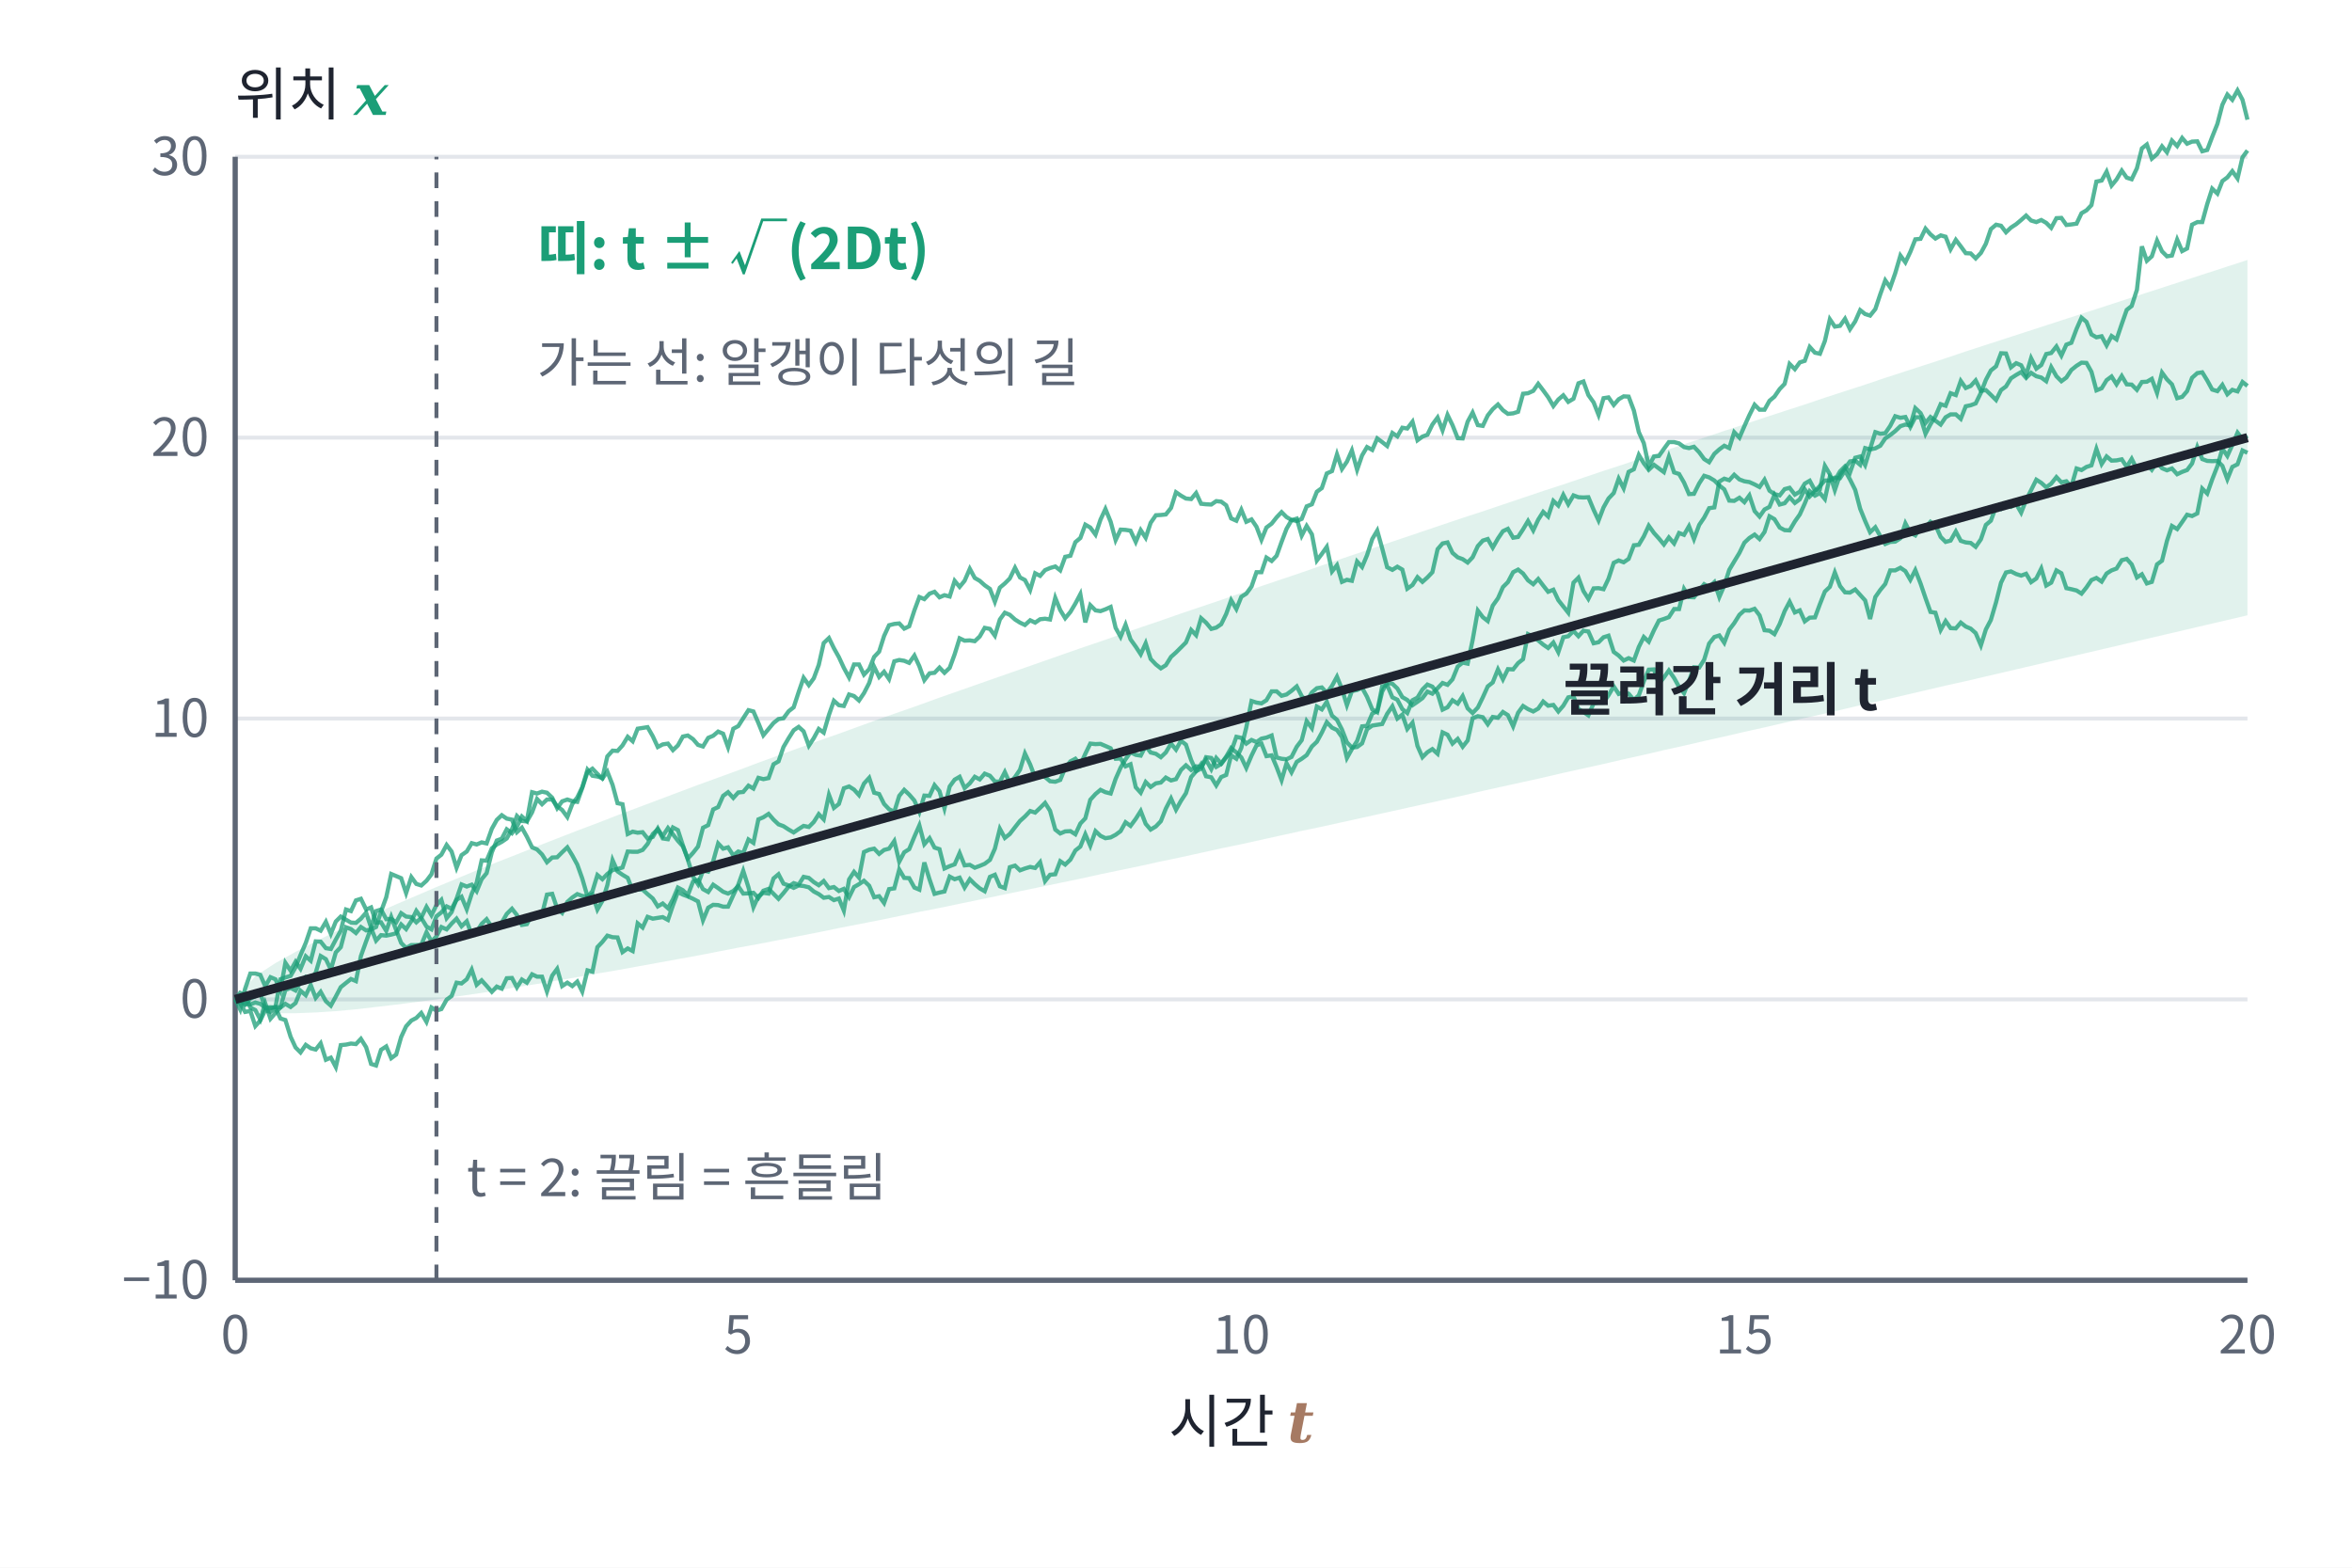
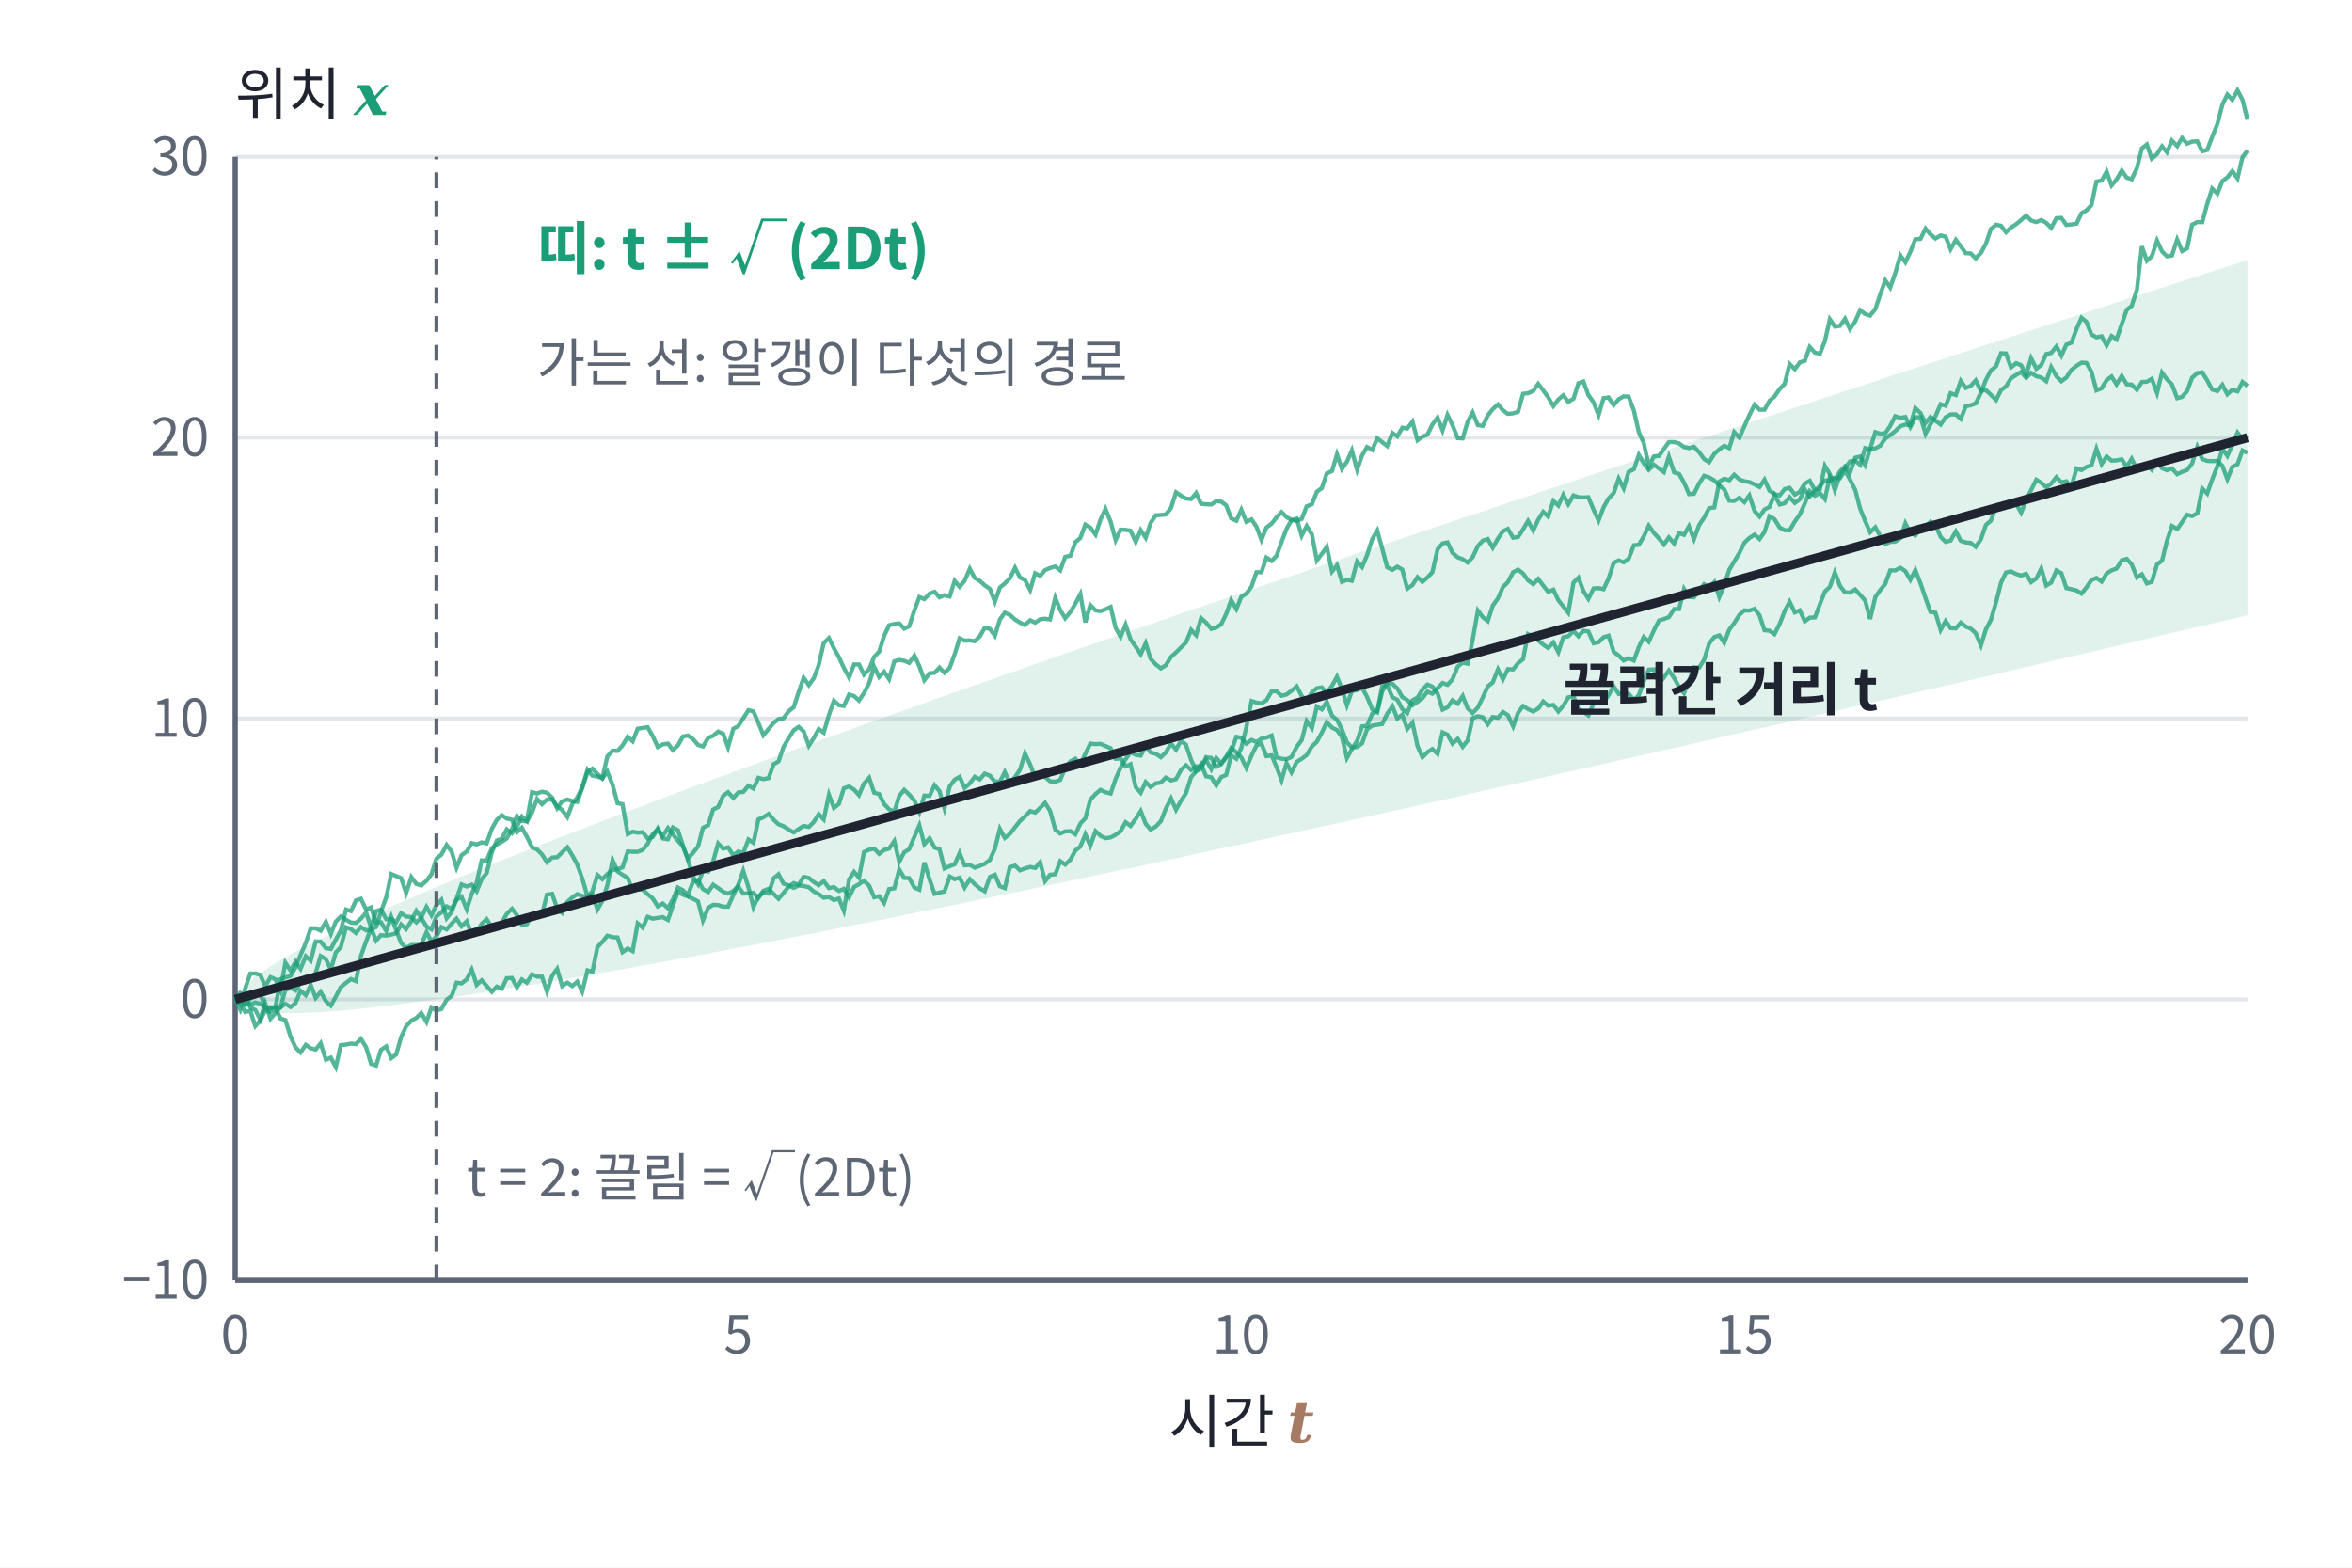
<svg xmlns="http://www.w3.org/2000/svg" viewBox="0 0 900 600" width="900" height="600">
  <rect width="900" height="600" fill="#ffffff" />
  <line x1="90.0" y1="490.0" x2="860.0" y2="490.0" style="stroke:#e3e6eb;stroke-width:1.5;opacity:1" />
  <text x="80.0" y="497.0" text-anchor="end" style="font-family:'Noto Sans KR','Noto Sans CJK KR',sans-serif;font-size:20px;fill:#5d6675;font-weight:400">−10</text>
  <line x1="90.0" y1="382.5" x2="860.0" y2="382.5" style="stroke:#e3e6eb;stroke-width:1.5;opacity:1" />
  <text x="80.0" y="389.5" text-anchor="end" style="font-family:'Noto Sans KR','Noto Sans CJK KR',sans-serif;font-size:20px;fill:#5d6675;font-weight:400">0</text>
  <line x1="90.0" y1="275.0" x2="860.0" y2="275.0" style="stroke:#e3e6eb;stroke-width:1.5;opacity:1" />
  <text x="80.0" y="282.0" text-anchor="end" style="font-family:'Noto Sans KR','Noto Sans CJK KR',sans-serif;font-size:20px;fill:#5d6675;font-weight:400">10</text>
  <line x1="90.0" y1="167.5" x2="860.0" y2="167.5" style="stroke:#e3e6eb;stroke-width:1.5;opacity:1" />
  <text x="80.0" y="174.5" text-anchor="end" style="font-family:'Noto Sans KR','Noto Sans CJK KR',sans-serif;font-size:20px;fill:#5d6675;font-weight:400">20</text>
  <line x1="90.0" y1="60.0" x2="860.0" y2="60.0" style="stroke:#e3e6eb;stroke-width:1.5;opacity:1" />
  <text x="80.0" y="67.0" text-anchor="end" style="font-family:'Noto Sans KR','Noto Sans CJK KR',sans-serif;font-size:20px;fill:#5d6675;font-weight:400">30</text>
  <text x="90.0" y="518.0" text-anchor="middle" style="font-family:'Noto Sans KR','Noto Sans CJK KR',sans-serif;font-size:20px;fill:#5d6675;font-weight:400">0</text>
  <text x="282.5" y="518.0" text-anchor="middle" style="font-family:'Noto Sans KR','Noto Sans CJK KR',sans-serif;font-size:20px;fill:#5d6675;font-weight:400">5</text>
  <text x="475.0" y="518.0" text-anchor="middle" style="font-family:'Noto Sans KR','Noto Sans CJK KR',sans-serif;font-size:20px;fill:#5d6675;font-weight:400">10</text>
  <text x="667.5" y="518.0" text-anchor="middle" style="font-family:'Noto Sans KR','Noto Sans CJK KR',sans-serif;font-size:20px;fill:#5d6675;font-weight:400">15</text>
  <text x="860.0" y="518.0" text-anchor="middle" style="font-family:'Noto Sans KR','Noto Sans CJK KR',sans-serif;font-size:20px;fill:#5d6675;font-weight:400">20</text>
  <line x1="90.0" y1="490.0" x2="860.0" y2="490.0" style="stroke:#5d6675;stroke-width:2;opacity:1" />
  <line x1="90.0" y1="60.0" x2="90.0" y2="490.0" style="stroke:#5d6675;stroke-width:2;opacity:1" />
  <text x="475.0" y="552.0" text-anchor="middle" style="font-family:'Noto Sans KR','Noto Sans CJK KR',sans-serif;font-size:22px;fill:#1f2430;font-weight:400">시간 <tspan style="fill:#a67a63;font-family:'DejaVu Serif',serif;font-style:italic;font-weight:700">t</tspan>
  </text>
  <text x="90.0" y="44.0" text-anchor="start" style="font-family:'Noto Sans KR','Noto Sans CJK KR',sans-serif;font-size:22px;fill:#1f2430;font-weight:400">위치 <tspan style="fill:#1b9e77;font-family:'DejaVu Serif',serif;font-style:italic;font-weight:700">x</tspan>
  </text>
  <polygon points="90.0,382.5 97.7,373.6 105.4,368.6 113.1,364.3 120.8,360.3 128.5,356.5 136.2,352.9 143.9,349.5 151.6,346.1 159.3,342.8 167.0,339.5 174.7,336.3 182.4,333.1 190.1,330.0 197.8,327.0 205.5,323.9 213.2,320.9 220.9,317.9 228.6,315.0 236.3,312.0 244.0,309.1 251.7,306.2 259.4,303.3 267.1,300.4 274.8,297.6 282.5,294.8 290.2,291.9 297.9,289.1 305.6,286.3 313.3,283.5 321.0,280.8 328.7,278.0 336.4,275.2 344.1,272.5 351.8,269.8 359.5,267.0 367.2,264.3 374.9,261.6 382.6,258.9 390.3,256.2 398.0,253.5 405.7,250.8 413.4,248.1 421.1,245.5 428.8,242.8 436.5,240.1 444.2,237.5 451.9,234.8 459.6,232.2 467.3,229.6 475.0,226.9 482.7,224.3 490.4,221.7 498.1,219.1 505.8,216.4 513.5,213.8 521.2,211.2 528.9,208.6 536.6,206.0 544.3,203.4 552.0,200.8 559.7,198.2 567.4,195.7 575.1,193.1 582.8,190.5 590.5,187.9 598.2,185.4 605.9,182.8 613.6,180.2 621.3,177.7 629.0,175.1 636.7,172.6 644.4,170.0 652.1,167.5 659.8,164.9 667.5,162.4 675.2,159.8 682.9,157.3 690.6,154.8 698.3,152.2 706.0,149.7 713.7,147.2 721.4,144.6 729.1,142.1 736.8,139.6 744.5,137.1 752.2,134.5 759.9,132.0 767.6,129.5 775.3,127.0 783.0,124.5 790.7,122.0 798.4,119.5 806.1,117.0 813.8,114.5 821.5,112.0 829.2,109.5 836.9,107.0 844.6,104.5 852.3,102.0 860.0,99.5 860.0,235.5 852.3,237.3 844.6,239.1 836.9,240.9 829.2,242.7 821.5,244.5 813.8,246.3 806.1,248.1 798.4,249.9 790.7,251.7 783.0,253.5 775.3,255.3 767.6,257.1 759.9,258.9 752.2,260.7 744.5,262.4 736.8,264.2 729.1,266.0 721.4,267.8 713.7,269.5 706.0,271.3 698.3,273.1 690.6,274.8 682.9,276.6 675.2,278.4 667.5,280.1 659.8,281.9 652.1,283.6 644.4,285.4 636.7,287.1 629.0,288.9 621.3,290.6 613.6,292.4 605.9,294.1 598.2,295.8 590.5,297.6 582.8,299.3 575.1,301.0 567.4,302.7 559.7,304.5 552.0,306.2 544.3,307.9 536.6,309.6 528.9,311.3 521.2,313.0 513.5,314.7 505.8,316.4 498.1,318.0 490.4,319.7 482.7,321.4 475.0,323.1 467.3,324.7 459.6,326.4 451.9,328.1 444.2,329.7 436.5,331.4 428.8,333.0 421.1,334.6 413.4,336.3 405.7,337.9 398.0,339.5 390.3,341.1 382.6,342.7 374.9,344.3 367.2,345.9 359.5,347.5 351.8,349.0 344.1,350.6 336.4,352.2 328.7,353.7 321.0,355.2 313.3,356.8 305.6,358.3 297.9,359.8 290.2,361.3 282.5,362.7 274.8,364.2 267.1,365.7 259.4,367.1 251.7,368.5 244.0,369.9 236.3,371.3 228.6,372.6 220.9,374.0 213.2,375.3 205.5,376.6 197.8,377.8 190.1,379.1 182.4,380.3 174.7,381.4 167.0,382.5 159.3,383.5 151.6,384.5 143.9,385.4 136.2,386.3 128.5,387.0 120.8,387.5 113.1,387.8 105.4,387.8 97.7,387.1 90.0,382.5" style="fill:#1b9e77;opacity:0.13" />
  <polyline points="90.0,382.5 91.9,382.2 93.8,384.5 95.8,382.2 97.7,381.3 99.6,380.1 101.5,385.8 103.5,385.9 105.4,385.4 107.3,385.6 109.2,384.2 111.2,385.4 113.1,383.9 115.0,379.2 117.0,380.9 118.9,377.0 120.8,381.9 122.7,379.6 124.7,383.2 126.6,384.9 128.5,381.4 130.4,377.8 132.4,376.2 134.3,374.7 136.2,375.5 138.1,365.9 140.1,360.3 142.0,355.2 143.9,360.0 145.8,357.9 147.8,358.1 149.7,357.7 151.6,357.2 153.5,353.8 155.4,355.6 157.4,352.5 159.3,348.6 161.2,351.2 163.2,347.1 165.1,350.3 167.0,346.4 168.9,344.4 170.9,351.4 172.8,349.1 174.7,344.0 176.6,338.5 178.6,339.3 180.5,338.6 182.4,341.1 184.3,336.5 186.2,334.2 188.2,326.2 190.1,321.7 192.0,321.0 193.9,317.4 195.9,318.9 197.8,316.4 199.7,312.5 201.6,314.2 203.6,303.2 205.5,303.7 207.4,303.0 209.3,303.4 211.3,305.3 213.2,309.3 215.1,306.7 217.1,306.0 219.0,306.6 220.9,306.9 222.8,301.6 224.8,295.5 226.7,294.2 228.6,296.2 230.5,298.0 232.4,295.3 234.4,300.4 236.3,307.4 238.2,307.8 240.2,319.2 242.1,318.3 244.0,318.7 245.9,318.5 247.8,320.9 249.8,320.3 251.7,317.1 253.6,320.9 255.6,321.2 257.5,316.7 259.4,317.7 261.3,323.5 263.2,329.0 265.2,335.5 267.1,338.4 269.0,333.2 271.0,333.6 272.9,329.6 274.8,322.8 276.7,324.8 278.6,324.3 280.6,327.4 282.5,325.9 284.4,326.5 286.4,321.3 288.3,322.6 290.2,313.6 292.1,312.8 294.1,311.5 296.0,313.7 297.9,315.5 299.8,316.2 301.8,317.5 303.7,318.6 305.6,317.3 307.5,316.1 309.5,316.5 311.4,314.6 313.3,311.6 315.2,313.6 317.2,304.2 319.1,309.2 321.0,307.7 322.9,301.7 324.9,301.0 326.8,302.2 328.7,304.3 330.6,299.9 332.6,297.7 334.5,303.4 336.4,303.9 338.3,307.7 340.2,309.7 342.2,310.7 344.1,304.6 346.0,302.3 347.9,304.1 349.9,306.4 351.8,310.8 353.7,304.5 355.7,304.6 357.6,300.5 359.5,302.8 361.4,309.4 363.4,301.0 365.3,298.4 367.2,297.3 369.1,301.6 371.1,299.8 373.0,297.3 374.9,298.3 376.8,296.1 378.8,296.9 380.7,299.1 382.6,299.2 384.5,295.5 386.4,299.7 388.4,297.4 390.3,294.6 392.2,288.4 394.2,292.6 396.1,297.6 398.0,296.5 399.9,297.4 401.8,299.0 403.8,299.2 405.7,298.5 407.6,293.9 409.6,291.4 411.5,290.4 413.4,292.7 415.3,288.5 417.2,284.6 419.2,284.8 421.1,284.7 423.0,285.5 425.0,286.4 426.9,290.4 428.8,290.3 430.7,293.3 432.6,292.5 434.6,301.3 436.5,303.4 438.4,299.3 440.3,301.2 442.3,299.8 444.2,299.5 446.1,297.6 448.1,298.7 450.0,298.2 451.9,294.7 453.8,292.9 455.8,294.7 457.7,293.3 459.6,293.5 461.5,290.8 463.5,294.4 465.4,290.1 467.3,292.2 469.2,289.6 471.1,286.3 473.1,288.0 475.0,289.9 476.9,293.9 478.9,289.2 480.8,285.3 482.7,284.6 484.6,289.4 486.6,289.1 488.5,293.6 490.4,298.6 492.3,292.1 494.2,295.6 496.2,291.6 498.1,290.4 500.0,289.0 502.0,285.7 503.9,283.9 505.8,280.4 507.7,276.4 509.7,278.5 511.6,279.4 513.5,282.1 515.4,290.1 517.3,286.7 519.3,283.6 521.2,278.0 523.1,277.8 525.1,273.1 527.0,272.2 528.9,262.7 530.8,262.2 532.8,266.9 534.7,267.8 536.6,271.4 538.5,272.9 540.5,268.0 542.4,267.0 544.3,263.9 546.2,262.0 548.1,262.8 550.1,265.4 552.0,271.6 553.9,270.7 555.8,268.0 557.8,269.3 559.7,266.4 561.6,271.1 563.5,272.9 565.5,270.8 567.4,266.9 569.3,262.7 571.2,261.2 573.2,256.2 575.1,260.0 577.0,256.1 579.0,256.2 580.9,253.8 582.8,252.3 584.7,242.7 586.7,243.7 588.6,245.1 590.5,246.7 592.4,248.0 594.4,245.9 596.3,249.6 598.2,243.9 600.1,243.5 602.1,241.5 604.0,243.5 605.9,241.4 607.8,241.7 609.8,246.2 611.7,245.8 613.6,243.9 615.5,243.3 617.5,249.5 619.4,250.9 621.3,252.8 623.2,251.9 625.2,252.8 627.1,247.6 629.0,243.8 630.9,245.6 632.9,241.2 634.8,237.5 636.7,236.9 638.6,236.2 640.6,233.1 642.5,233.1 644.4,225.4 646.3,228.5 648.2,228.6 650.2,226.0 652.1,223.6 654.0,224.7 656.0,222.8 657.9,228.5 659.8,224.1 661.7,218.1 663.6,214.9 665.6,211.6 667.5,207.7 669.4,205.9 671.4,204.6 673.3,206.3 675.2,203.6 677.1,197.6 679.0,198.7 681.0,201.9 682.9,202.9 684.8,203.0 686.8,199.6 688.7,196.9 690.6,192.7 692.5,188.0 694.5,189.7 696.4,188.7 698.3,191.0 700.2,182.4 702.1,183.9 704.1,180.4 706.0,178.5 707.9,180.9 709.9,175.2 711.8,174.7 713.7,178.0 715.6,171.8 717.6,165.4 719.5,166.0 721.4,165.8 723.3,163.0 725.2,159.3 727.2,159.9 729.1,159.6 731.0,163.4 732.9,159.7 734.9,159.7 736.8,166.0 738.7,162.4 740.6,159.3 742.6,154.7 744.5,155.3 746.4,150.5 748.4,151.2 750.3,145.8 752.2,148.5 754.1,147.7 756.0,145.6 758.0,149.6 759.9,149.3 761.8,151.1 763.8,153.1 765.7,149.3 767.6,147.9 769.5,144.8 771.5,143.5 773.4,142.4 775.3,144.6 777.2,142.7 779.2,144.0 781.1,144.5 783.0,145.9 784.9,140.5 786.9,144.0 788.8,145.9 790.7,144.5 792.6,141.6 794.6,140.0 796.5,138.8 798.4,138.9 800.3,142.3 802.2,149.4 804.2,148.6 806.1,145.5 808.0,144.1 809.9,147.1 811.9,143.9 813.8,147.1 815.7,147.2 817.7,149.2 819.6,146.2 821.5,146.1 823.4,145.0 825.4,150.4 827.3,142.6 829.2,145.2 831.1,147.1 833.1,152.4 835.0,151.9 836.9,149.7 838.8,144.6 840.8,142.8 842.7,142.5 844.6,145.6 846.5,149.1 848.5,149.7 850.4,147.3 852.3,150.9 854.2,149.2 856.2,149.8 858.1,146.2 860.0,147.7" style="fill:none;stroke:#1b9e77;stroke-width:1.6;opacity:0.75" />
  <polyline points="90.0,382.5 91.9,384.0 93.8,387.3 95.8,386.9 97.7,392.7 99.6,390.6 101.5,386.6 103.5,387.3 105.4,385.7 107.3,389.8 109.2,390.4 111.2,396.8 113.1,400.9 115.0,402.8 117.0,399.9 118.9,401.2 120.8,401.7 122.7,399.3 124.7,405.6 126.6,404.8 128.5,408.4 130.4,400.0 132.4,399.8 134.3,399.4 136.2,399.6 138.1,397.6 140.1,400.8 142.0,407.2 143.9,407.8 145.8,401.8 147.8,400.5 149.7,405.0 151.6,403.6 153.5,396.9 155.4,392.8 157.4,390.6 159.3,389.6 161.2,387.7 163.2,391.1 165.1,385.6 167.0,386.8 168.9,386.2 170.9,382.6 172.8,381.2 174.7,376.1 176.6,376.4 178.6,374.8 180.5,371.1 182.4,376.9 184.3,375.2 186.2,377.3 188.2,379.6 190.1,377.6 192.0,378.4 193.9,374.4 195.9,374.3 197.8,377.9 199.7,374.9 201.6,376.1 203.6,372.9 205.5,373.8 207.4,373.8 209.3,379.5 211.3,373.4 213.2,370.8 215.1,377.4 217.1,376.1 219.0,377.4 220.9,375.7 222.8,379.5 224.8,371.4 226.7,371.9 228.6,362.5 230.5,360.5 232.4,358.1 234.4,358.7 236.3,358.8 238.2,364.4 240.2,363.0 242.1,364.0 244.0,353.4 245.9,355.0 247.8,350.9 249.8,351.6 251.7,351.3 253.6,351.0 255.6,352.1 257.5,346.5 259.4,341.4 261.3,342.4 263.2,343.1 265.2,344.0 267.1,345.0 269.0,352.2 271.0,347.4 272.9,346.3 274.8,346.4 276.7,347.0 278.6,347.0 280.6,342.6 282.5,338.6 284.4,333.3 286.4,339.6 288.3,347.2 290.2,343.0 292.1,341.7 294.1,342.0 296.0,336.2 297.9,334.6 299.8,338.2 301.8,338.9 303.7,339.8 305.6,338.9 307.5,339.1 309.5,339.6 311.4,341.2 313.3,342.2 315.2,343.6 317.2,343.3 319.1,344.5 321.0,343.9 322.9,348.5 324.9,336.6 326.8,333.7 328.7,335.9 330.6,326.1 332.6,325.2 334.5,324.8 336.4,326.8 338.3,325.3 340.2,324.8 342.2,321.9 344.1,329.8 346.0,326.2 347.9,325.0 349.9,320.2 351.8,315.9 353.7,323.1 355.7,320.8 357.6,324.4 359.5,325.0 361.4,332.4 363.4,331.5 365.3,330.8 367.2,326.5 369.1,331.2 371.1,331.0 373.0,332.1 374.9,331.4 376.8,330.6 378.8,329.1 380.7,324.8 382.6,317.2 384.5,320.7 386.4,319.2 388.4,316.6 390.3,314.2 392.2,312.5 394.2,310.4 396.1,311.0 398.0,309.2 399.9,307.3 401.8,310.3 403.8,317.5 405.7,319.0 407.6,318.2 409.6,318.1 411.5,319.3 413.4,315.2 415.3,313.2 417.2,306.1 419.2,303.9 421.1,302.3 423.0,303.2 425.0,303.7 426.9,298.1 428.8,293.8 430.7,290.6 432.6,287.9 434.6,288.9 436.5,289.2 438.4,285.5 440.3,288.0 442.3,288.5 444.2,289.8 446.1,288.0 448.1,284.6 450.0,286.9 451.9,283.5 453.8,285.0 455.8,290.9 457.7,295.1 459.6,294.2 461.5,289.8 463.5,290.1 465.4,293.5 467.3,292.4 469.2,289.9 471.1,287.7 473.1,282.0 475.0,282.4 476.9,284.6 478.9,283.2 480.8,284.0 482.7,282.7 484.6,282.3 486.6,281.5 488.5,289.9 490.4,290.4 492.3,290.6 494.2,289.7 496.2,285.8 498.1,283.3 500.0,276.0 502.0,278.7 503.9,270.4 505.8,271.5 507.7,268.6 509.7,273.9 511.6,275.5 513.5,279.2 515.4,284.1 517.3,286.1 519.3,285.9 521.2,284.5 523.1,279.1 525.1,277.7 527.0,277.4 528.9,277.1 530.8,273.2 532.8,270.3 534.7,275.0 536.6,273.5 538.5,279.0 540.5,276.6 542.4,285.5 544.3,289.8 546.2,287.9 548.1,286.7 550.1,288.5 552.0,280.3 553.9,281.2 555.8,284.6 557.8,282.8 559.7,285.8 561.6,283.4 563.5,274.9 565.5,274.1 567.4,274.5 569.3,277.2 571.2,274.4 573.2,274.7 575.1,272.5 577.0,273.7 579.0,278.0 580.9,272.8 582.8,270.2 584.7,271.4 586.7,272.3 588.6,271.2 590.5,268.5 592.4,270.1 594.4,269.8 596.3,272.3 598.2,270.1 600.1,266.9 602.1,266.5 604.0,271.4 605.9,272.5 607.8,273.8 609.8,269.2 611.7,268.9 613.6,268.9 615.5,266.1 617.5,262.7 619.4,265.6 621.3,265.0 623.2,265.5 625.2,267.9 627.1,266.1 629.0,260.8 630.9,256.3 632.9,256.2 634.8,261.7 636.7,259.3 638.6,256.6 640.6,259.5 642.5,262.9 644.4,265.3 646.3,260.6 648.2,255.4 650.2,255.5 652.1,252.5 654.0,246.3 656.0,243.8 657.9,243.2 659.8,246.0 661.7,241.0 663.6,238.5 665.6,235.3 667.5,233.6 669.4,233.7 671.4,233.0 673.3,235.5 675.2,241.2 677.1,241.4 679.0,242.7 681.0,238.8 682.9,233.9 684.8,230.3 686.8,234.4 688.7,233.6 690.6,237.8 692.5,236.4 694.5,236.3 696.4,231.2 698.3,226.4 700.2,224.6 702.1,219.1 704.1,224.3 706.0,226.7 707.9,226.8 709.9,225.6 711.8,227.7 713.7,229.8 715.6,236.9 717.6,228.5 719.5,225.8 721.4,223.5 723.3,218.3 725.2,218.3 727.2,217.3 729.1,218.6 731.0,221.9 732.9,218.2 734.9,223.3 736.8,228.9 738.7,234.2 740.6,234.5 742.6,241.1 744.5,237.7 746.4,240.4 748.4,240.5 750.3,238.3 752.2,239.8 754.1,240.6 756.0,242.3 758.0,247.0 759.9,240.9 761.8,237.3 763.8,230.5 765.7,223.0 767.6,219.1 769.5,218.7 771.5,219.7 773.4,220.3 775.3,219.6 777.2,222.8 779.2,221.4 781.1,217.6 783.0,224.1 784.9,223.0 786.9,218.3 788.8,219.4 790.7,225.1 792.6,225.5 794.6,226.0 796.5,227.2 798.4,224.8 800.3,222.0 802.2,221.2 804.2,222.6 806.1,219.5 808.0,218.3 809.9,217.6 811.9,214.4 813.8,213.9 815.7,216.0 817.7,221.0 819.6,219.8 821.5,223.3 823.4,222.7 825.4,216.0 827.3,214.6 829.2,207.0 831.1,201.3 833.1,202.5 835.0,199.8 836.9,197.0 838.8,197.5 840.8,196.5 842.7,187.0 844.6,188.9 846.5,183.5 848.5,178.4 850.4,171.7 852.3,174.5 854.2,170.3 856.2,165.6 858.1,168.1 860.0,166.8" style="fill:none;stroke:#1b9e77;stroke-width:1.6;opacity:0.75" />
  <polyline points="90.0,382.5 91.9,382.8 93.8,384.3 95.8,384.4 97.7,383.7 99.6,384.2 101.5,385.6 103.5,385.5 105.4,385.6 107.3,374.8 109.2,374.1 111.2,373.5 113.1,370.2 115.0,365.5 117.0,360.9 118.9,355.3 120.8,355.3 122.7,356.2 124.7,352.8 126.6,357.4 128.5,352.7 130.4,350.8 132.4,352.0 134.3,353.1 136.2,353.2 138.1,351.6 140.1,349.3 142.0,355.0 143.9,348.7 145.8,348.1 147.8,351.8 149.7,351.7 151.6,353.0 153.5,349.5 155.4,350.8 157.4,351.0 159.3,353.0 161.2,351.3 163.2,354.6 165.1,355.7 167.0,350.7 168.9,349.2 170.9,346.9 172.8,347.8 174.7,344.4 176.6,343.2 178.6,348.0 180.5,342.1 182.4,337.8 184.3,329.3 186.2,329.4 188.2,324.7 190.1,323.2 192.0,322.2 193.9,320.9 195.9,317.4 197.8,312.3 199.7,314.2 201.6,314.4 203.6,310.9 205.5,305.8 207.4,307.8 209.3,306.0 211.3,306.0 213.2,308.6 215.1,310.0 217.1,312.7 219.0,307.7 220.9,305.2 222.8,301.3 224.8,294.6 226.7,296.9 228.6,297.2 230.5,297.8 232.4,289.5 234.4,287.3 236.3,287.4 238.2,285.3 240.2,282.0 242.1,283.7 244.0,278.9 245.9,278.6 247.8,278.3 249.8,281.8 251.7,285.9 253.6,284.9 255.6,284.6 257.5,287.1 259.4,285.3 261.3,281.9 263.2,281.5 265.2,282.9 267.1,285.1 269.0,285.7 271.0,282.4 272.9,281.6 274.8,280.0 276.7,280.8 278.6,286.0 280.6,278.9 282.5,277.9 284.4,274.9 286.4,271.8 288.3,272.3 290.2,276.7 292.1,281.4 294.1,279.0 296.0,276.7 297.9,275.2 299.8,274.9 301.8,272.2 303.7,270.7 305.6,264.9 307.5,259.4 309.5,262.2 311.4,259.6 313.3,254.5 315.2,246.1 317.2,244.2 319.1,248.1 321.0,251.5 322.9,255.6 324.9,259.3 326.8,254.3 328.7,254.3 330.6,258.2 332.6,256.1 334.5,251.4 336.4,249.4 338.3,243.4 340.2,239.3 342.2,238.8 344.1,238.6 346.0,240.6 347.9,239.7 349.9,233.6 351.8,228.5 353.7,229.3 355.7,227.2 357.6,226.5 359.5,228.6 361.4,227.8 363.4,228.3 365.3,222.3 367.2,224.6 369.1,222.3 371.1,217.7 373.0,221.2 374.9,222.3 376.8,224.0 378.8,225.4 380.7,230.3 382.6,224.9 384.5,223.3 386.4,221.4 388.4,217.3 390.3,221.0 392.2,222.0 394.2,225.8 396.1,219.4 398.0,220.4 399.9,218.2 401.8,217.4 403.8,216.8 405.7,218.3 407.6,213.1 409.6,212.7 411.5,207.5 413.4,205.9 415.3,200.8 417.2,201.9 419.2,204.6 421.1,198.9 423.0,194.8 425.0,199.7 426.9,206.7 428.8,202.7 430.7,202.8 432.6,203.1 434.6,207.4 436.5,202.9 438.4,205.8 440.3,200.1 442.3,197.2 444.2,197.1 446.1,196.9 448.1,194.4 450.0,188.4 451.9,189.7 453.8,190.8 455.8,191.0 457.7,188.7 459.6,192.8 461.5,193.0 463.5,193.1 465.4,191.8 467.3,192.0 469.2,193.4 471.1,198.4 473.1,199.3 475.0,195.1 476.9,199.7 478.9,198.8 480.8,201.6 482.7,206.6 484.6,201.9 486.6,200.4 488.5,198.0 490.4,196.0 492.3,197.9 494.2,199.0 496.2,199.4 498.1,198.6 500.0,193.8 502.0,193.0 503.9,188.2 505.8,186.8 507.7,181.2 509.7,180.3 511.6,173.9 513.5,179.5 515.4,176.7 517.3,172.4 519.3,179.8 521.2,174.3 523.1,171.1 525.1,172.2 527.0,167.8 528.9,169.2 530.8,170.7 532.8,165.7 534.7,167.0 536.6,163.7 538.5,164.0 540.5,161.4 542.4,168.5 544.3,167.1 546.2,166.4 548.1,162.5 550.1,159.8 552.0,164.7 553.9,158.8 555.8,162.7 557.8,167.7 559.7,167.8 561.6,161.4 563.5,157.9 565.5,162.7 567.4,163.0 569.3,159.0 571.2,156.6 573.2,154.8 575.1,157.0 577.0,158.4 579.0,158.2 580.9,157.6 582.8,150.7 584.7,150.5 586.7,149.6 588.6,146.9 590.5,149.4 592.4,152.0 594.4,155.4 596.3,152.9 598.2,151.3 600.1,153.8 602.1,152.6 604.0,146.7 605.9,146.0 607.8,151.2 609.8,154.0 611.7,158.8 613.6,152.4 615.5,152.1 617.5,155.0 619.4,152.8 621.3,151.7 623.2,151.8 625.2,157.1 627.1,165.4 629.0,169.6 630.9,178.4 632.9,174.7 634.8,174.5 636.7,171.8 638.6,169.2 640.6,169.2 642.5,169.7 644.4,171.1 646.3,171.5 648.2,171.0 650.2,173.1 652.1,175.7 654.0,176.9 656.0,173.7 657.9,172.0 659.8,170.6 661.7,171.5 663.6,165.4 665.6,167.5 667.5,163.1 669.4,158.9 671.4,154.9 673.3,156.8 675.2,156.8 677.1,153.4 679.0,151.8 681.0,148.9 682.9,146.9 684.8,139.3 686.8,141.3 688.7,138.7 690.6,138.1 692.5,132.8 694.5,135.0 696.4,135.4 698.3,130.5 700.2,122.2 702.1,125.0 704.1,124.7 706.0,122.0 707.9,126.0 709.9,123.0 711.8,118.7 713.7,120.2 715.6,120.8 717.6,118.3 719.5,112.6 721.4,107.3 723.3,110.0 725.2,104.6 727.2,97.8 729.1,100.4 731.0,96.4 732.9,91.6 734.9,91.4 736.8,87.5 738.7,89.7 740.6,91.3 742.6,90.1 744.5,90.6 746.4,95.4 748.4,91.8 750.3,94.3 752.2,96.9 754.1,97.0 756.0,98.9 758.0,96.8 759.9,93.3 761.8,87.7 763.8,86.0 765.7,86.4 767.6,88.9 769.5,87.1 771.5,85.8 773.4,84.2 775.3,82.5 777.2,84.4 779.2,85.0 781.1,84.2 783.0,85.3 784.9,87.2 786.9,83.5 788.8,83.4 790.7,86.1 792.6,85.9 794.6,85.6 796.5,81.6 798.4,80.5 800.3,78.5 802.2,69.5 804.2,69.1 806.1,65.7 808.0,71.0 809.9,68.7 811.9,65.3 813.8,68.0 815.7,68.6 817.7,64.4 819.6,56.8 821.5,55.3 823.4,60.7 825.4,59.0 827.3,56.0 829.2,58.3 831.1,53.8 833.1,55.9 835.0,52.8 836.9,55.0 838.8,54.2 840.8,54.1 842.7,57.9 844.6,57.4 846.5,52.4 848.5,47.4 850.4,40.1 852.3,36.2 854.2,38.2 856.2,34.6 858.1,38.2 860.0,45.8" style="fill:none;stroke:#1b9e77;stroke-width:1.6;opacity:0.75" />
  <polyline points="90.0,382.5 91.9,380.0 93.8,380.9 95.8,385.6 97.7,386.6 99.6,390.2 101.5,384.0 103.5,389.9 105.4,387.7 107.3,385.5 109.2,378.9 111.2,378.1 113.1,379.1 115.0,375.7 117.0,373.9 118.9,374.7 120.8,372.3 122.7,365.9 124.7,367.1 126.6,371.1 128.5,364.5 130.4,362.5 132.4,354.9 134.3,355.6 136.2,357.1 138.1,354.8 140.1,356.1 142.0,355.7 143.9,354.8 145.8,348.9 147.8,343.4 149.7,334.5 151.6,335.3 153.5,336.1 155.4,341.8 157.4,335.7 159.3,338.3 161.2,338.9 163.2,337.1 165.1,334.6 167.0,328.6 168.9,327.1 170.9,323.4 172.8,325.9 174.7,332.1 176.6,327.3 178.6,325.9 180.5,322.7 182.4,323.2 184.3,322.4 186.2,322.8 188.2,317.2 190.1,313.8 192.0,312.0 193.9,313.3 195.9,313.7 197.8,318.5 199.7,316.8 201.6,320.2 203.6,324.3 205.5,325.1 207.4,327.0 209.3,330.0 211.3,328.2 213.2,328.1 215.1,326.2 217.1,324.3 219.0,327.4 220.9,330.9 222.8,336.2 224.8,343.1 226.7,342.3 228.6,348.1 230.5,344.8 232.4,338.8 234.4,329.2 236.3,333.5 238.2,334.8 240.2,336.0 242.1,340.9 244.0,340.4 245.9,340.5 247.8,342.2 249.8,343.9 251.7,346.9 253.6,345.8 255.6,347.6 257.5,344.2 259.4,339.7 261.3,340.7 263.2,342.6 265.2,337.4 267.1,336.8 269.0,340.3 271.0,341.4 272.9,338.6 274.8,339.9 276.7,341.3 278.6,342.0 280.6,341.0 282.5,339.2 284.4,342.0 286.4,341.9 288.3,341.7 290.2,343.7 292.1,340.9 294.1,340.2 296.0,342.1 297.9,344.0 299.8,341.8 301.8,339.3 303.7,338.0 305.6,338.6 307.5,335.6 309.5,336.0 311.4,337.6 313.3,338.8 315.2,337.2 317.2,339.9 319.1,339.5 321.0,341.0 322.9,340.2 324.9,343.4 326.8,339.5 328.7,338.4 330.6,337.1 332.6,339.0 334.5,343.4 336.4,343.0 338.3,345.6 340.2,340.3 342.2,340.0 344.1,332.8 346.0,336.0 347.9,336.1 349.9,339.7 351.8,340.5 353.7,330.1 355.7,336.6 357.6,342.1 359.5,341.6 361.4,341.2 363.4,335.5 365.3,336.5 367.2,335.9 369.1,339.7 371.1,336.5 373.0,338.4 374.9,340.0 376.8,341.1 378.8,335.6 380.7,334.8 382.6,339.2 384.5,339.9 386.4,331.9 388.4,331.3 390.3,333.1 392.2,332.4 394.2,331.8 396.1,332.2 398.0,330.0 399.9,337.2 401.8,334.8 403.8,334.6 405.7,329.6 407.6,330.9 409.6,329.0 411.5,325.5 413.4,324.0 415.3,319.3 417.2,323.7 419.2,318.1 421.1,319.9 423.0,320.8 425.0,320.5 426.9,319.5 428.8,318.1 430.7,314.7 432.6,316.1 434.6,313.4 436.5,310.4 438.4,315.3 440.3,317.5 442.3,316.3 444.2,314.3 446.1,309.5 448.1,305.6 450.0,309.9 451.9,306.5 453.8,303.6 455.8,297.4 457.7,295.2 459.6,292.5 461.5,297.1 463.5,297.5 465.4,300.6 467.3,297.4 469.2,296.6 471.1,289.1 473.1,290.4 475.0,286.2 476.9,278.4 478.9,268.3 480.8,268.9 482.7,269.2 484.6,268.0 486.6,264.6 488.5,264.6 490.4,266.3 492.3,265.8 494.2,264.4 496.2,262.7 498.1,266.4 500.0,268.3 502.0,265.0 503.9,263.4 505.8,263.1 507.7,265.2 509.7,262.5 511.6,259.0 513.5,263.7 515.4,269.9 517.3,264.5 519.3,264.1 521.2,263.2 523.1,266.7 525.1,271.5 527.0,272.6 528.9,264.7 530.8,261.3 532.8,261.7 534.7,263.5 536.6,266.8 538.5,267.9 540.5,269.9 542.4,268.6 544.3,267.2 546.2,264.7 548.1,265.5 550.1,263.4 552.0,261.4 553.9,262.1 555.8,260.0 557.8,255.1 559.7,253.6 561.6,254.0 563.5,245.0 565.5,233.7 567.4,236.2 569.3,237.7 571.2,231.8 573.2,229.0 575.1,224.7 577.0,222.8 579.0,219.0 580.9,218.0 582.8,219.5 584.7,222.1 586.7,223.6 588.6,221.6 590.5,224.1 592.4,226.5 594.4,225.7 596.3,229.7 598.2,232.1 600.1,234.5 602.1,223.0 604.0,221.1 605.9,226.2 607.8,229.2 609.8,225.2 611.7,225.1 613.6,225.5 615.5,221.5 617.5,215.4 619.4,214.5 621.3,215.2 623.2,213.9 625.2,208.7 627.1,208.5 629.0,205.3 630.9,201.2 632.9,204.0 634.8,206.1 636.7,208.4 638.6,205.7 640.6,208.0 642.5,204.0 644.4,204.7 646.3,201.4 648.2,206.3 650.2,200.9 652.1,198.1 654.0,194.5 656.0,194.2 657.9,184.3 659.8,183.2 661.7,183.8 663.6,181.7 665.6,183.5 667.5,184.2 669.4,184.5 671.4,185.4 673.3,186.4 675.2,183.6 677.1,187.8 679.0,189.1 681.0,189.6 682.9,187.2 684.8,186.7 686.8,189.3 688.7,188.2 690.6,185.1 692.5,184.0 694.5,187.7 696.4,187.2 698.3,178.3 700.2,181.5 702.1,187.6 704.1,181.7 706.0,179.2 707.9,176.6 709.9,176.3 711.8,177.9 713.7,171.5 715.6,172.0 717.6,171.6 719.5,170.6 721.4,167.8 723.3,166.5 725.2,165.0 727.2,163.1 729.1,162.5 731.0,162.8 732.9,156.2 734.9,158.1 736.8,161.9 738.7,159.6 740.6,161.0 742.6,162.5 744.5,159.7 746.4,158.6 748.4,158.6 750.3,160.3 752.2,155.5 754.1,155.1 756.0,154.4 758.0,150.3 759.9,145.4 761.8,141.8 763.8,140.2 765.7,135.2 767.6,135.3 769.5,140.6 771.5,139.0 773.4,139.8 775.3,143.5 777.2,137.1 779.2,141.1 781.1,139.7 783.0,135.5 784.9,135.1 786.9,132.6 788.8,136.1 790.7,131.9 792.6,131.2 794.6,125.9 796.5,121.6 798.4,123.2 800.3,128.0 802.2,129.1 804.2,128.7 806.1,132.2 808.0,128.6 809.9,129.9 811.9,124.0 813.8,118.6 815.7,117.1 817.7,110.9 819.6,94.3 821.5,99.8 823.4,98.1 825.4,92.1 827.3,96.2 829.2,98.1 831.1,97.8 833.1,91.7 835.0,96.1 836.9,95.1 838.8,86.0 840.8,85.0 842.7,85.0 844.6,78.1 846.5,72.2 848.5,74.1 850.4,69.3 852.3,67.9 854.2,65.5 856.2,68.3 858.1,60.2 860.0,57.6" style="fill:none;stroke:#1b9e77;stroke-width:1.6;opacity:0.75" />
  <polyline points="90.0,382.5 91.9,386.3 93.8,378.4 95.8,372.6 97.7,372.6 99.6,373.1 101.5,377.5 103.5,374.0 105.4,374.8 107.3,379.0 109.2,368.5 111.2,371.5 113.1,368.1 115.0,370.8 117.0,366.0 118.9,367.7 120.8,360.3 122.7,360.4 124.7,362.9 126.6,363.2 128.5,359.6 130.4,356.2 132.4,348.1 134.3,348.7 136.2,344.6 138.1,344.0 140.1,348.1 142.0,347.3 143.9,353.1 145.8,353.0 147.8,356.3 149.7,350.9 151.6,356.0 153.5,360.9 155.4,362.8 157.4,361.7 159.3,361.7 161.2,361.6 163.2,356.8 165.1,360.3 167.0,358.4 168.9,354.8 170.9,355.7 172.8,353.5 174.7,351.6 176.6,354.5 178.6,352.6 180.5,357.7 182.4,356.6 184.3,353.6 186.2,351.8 188.2,354.8 190.1,355.0 192.0,353.1 193.9,349.8 195.9,347.8 197.8,350.2 199.7,354.0 201.6,353.7 203.6,350.0 205.5,350.2 207.4,349.9 209.3,342.4 211.3,342.1 213.2,347.7 215.1,349.4 217.1,345.2 219.0,343.5 220.9,342.2 222.8,342.9 224.8,343.2 226.7,341.1 228.6,334.9 230.5,336.5 232.4,334.5 234.4,333.0 236.3,332.6 238.2,332.0 240.2,325.9 242.1,326.0 244.0,326.0 245.9,325.3 247.8,323.0 249.8,319.2 251.7,317.4 253.6,320.0 255.6,316.9 257.5,319.3 259.4,321.8 261.3,323.9 263.2,328.6 265.2,326.4 267.1,324.0 269.0,316.8 271.0,315.8 272.9,309.8 274.8,308.9 276.7,304.6 278.6,303.2 280.6,305.4 282.5,303.3 284.4,303.1 286.4,300.7 288.3,301.8 290.2,297.7 292.1,298.2 294.1,297.8 296.0,292.5 297.9,291.4 299.8,285.9 301.8,282.5 303.7,279.5 305.6,278.2 307.5,279.9 309.5,285.4 311.4,282.5 313.3,279.0 315.2,280.4 317.2,273.6 319.1,268.2 321.0,269.9 322.9,270.2 324.9,265.8 326.8,266.4 328.7,268.1 330.6,265.3 332.6,261.4 334.5,255.2 336.4,259.1 338.3,257.1 340.2,259.9 342.2,253.1 344.1,252.6 346.0,252.9 347.9,253.7 349.9,250.9 351.8,255.0 353.7,260.3 355.7,257.7 357.6,257.5 359.5,255.5 361.4,257.5 363.4,255.6 365.3,250.4 367.2,244.3 369.1,245.2 371.1,245.1 373.0,245.4 374.9,243.6 376.8,240.3 378.8,240.7 380.7,243.3 382.6,237.1 384.5,234.5 386.4,235.3 388.4,237.1 390.3,238.3 392.2,239.2 394.2,237.4 396.1,238.3 398.0,237.0 399.9,236.8 401.8,237.1 403.8,228.8 405.7,233.5 407.6,236.6 409.6,234.2 411.5,231.0 413.4,227.4 415.3,238.2 417.2,231.6 419.2,233.6 421.1,233.9 423.0,233.2 425.0,232.3 426.9,240.3 428.8,243.7 430.7,239.1 432.6,244.7 434.6,247.5 436.5,250.4 438.4,246.2 440.3,252.2 442.3,254.3 444.2,255.8 446.1,254.6 448.1,251.4 450.0,249.7 451.9,247.8 453.8,245.9 455.8,241.1 457.7,243.1 459.6,236.6 461.5,238.3 463.5,240.7 465.4,240.2 467.3,238.9 469.2,235.0 471.1,229.7 473.1,233.1 475.0,228.4 476.9,227.2 478.9,224.5 480.8,219.0 482.7,219.0 484.6,213.4 486.6,214.7 488.5,212.7 490.4,207.4 492.3,202.4 494.2,199.1 496.2,198.5 498.1,205.0 500.0,201.3 502.0,204.5 503.9,214.5 505.8,212.0 507.7,209.3 509.7,218.7 511.6,216.3 513.5,222.7 515.4,221.9 517.3,222.3 519.3,214.9 521.2,217.0 523.1,212.5 525.1,206.3 527.0,203.1 528.9,209.9 530.8,217.1 532.8,218.1 534.7,216.9 536.6,218.0 538.5,225.3 540.5,223.9 542.4,220.9 544.3,222.7 546.2,221.0 548.1,219.0 550.1,210.2 552.0,208.0 553.9,207.6 555.8,211.6 557.8,213.3 559.7,214.0 561.6,215.3 563.5,213.3 565.5,209.0 567.4,206.9 569.3,206.3 571.2,209.6 573.2,206.1 575.1,203.3 577.0,202.4 579.0,205.8 580.9,205.5 582.8,202.6 584.7,199.4 586.7,203.0 588.6,198.9 590.5,195.9 592.4,197.7 594.4,191.7 596.3,193.5 598.2,189.4 600.1,193.0 602.1,189.6 604.0,190.3 605.9,190.4 607.8,190.3 609.8,195.1 611.7,199.2 613.6,194.2 615.5,190.8 617.5,188.7 619.4,183.2 621.3,186.9 623.2,180.6 625.2,179.6 627.1,174.1 629.0,177.3 630.9,179.8 632.9,177.9 634.8,179.3 636.7,180.7 638.6,174.8 640.6,180.8 642.5,181.4 644.4,184.7 646.3,189.1 648.2,189.0 650.2,185.0 652.1,182.1 654.0,182.7 656.0,183.9 657.9,185.8 659.8,187.3 661.7,191.6 663.6,191.7 665.6,190.5 667.5,192.2 669.4,189.6 671.4,195.6 673.3,197.7 675.2,195.0 677.1,194.0 679.0,189.4 681.0,193.1 682.9,192.6 684.8,190.3 686.8,192.5 688.7,191.1 690.6,187.3 692.5,190.0 694.5,187.9 696.4,186.0 698.3,183.9 700.2,183.9 702.1,182.8 704.1,183.0 706.0,180.1 707.9,183.5 709.9,187.5 711.8,194.7 713.7,199.4 715.6,203.7 717.6,201.8 719.5,205.2 721.4,208.2 723.3,207.4 725.2,207.3 727.2,206.0 729.1,200.3 731.0,203.9 732.9,204.9 734.9,201.6 736.8,201.8 738.7,199.7 740.6,201.0 742.6,205.5 744.5,207.4 746.4,206.9 748.4,203.4 750.3,207.0 752.2,207.6 754.1,207.8 756.0,209.3 758.0,206.4 759.9,200.9 761.8,199.3 763.8,193.9 765.7,194.8 767.6,193.3 769.5,194.0 771.5,192.9 773.4,196.2 775.3,191.4 777.2,187.6 779.2,183.6 781.1,184.8 783.0,186.5 784.9,185.1 786.9,182.6 788.8,184.6 790.7,184.2 792.6,186.2 794.6,179.3 796.5,179.9 798.4,178.7 800.3,178.1 802.2,171.8 804.2,177.6 806.1,174.7 808.0,176.3 809.9,176.2 811.9,175.8 813.8,178.7 815.7,175.6 817.7,179.6 819.6,179.2 821.5,177.6 823.4,179.8 825.4,176.9 827.3,179.2 829.2,180.0 831.1,179.3 833.1,181.5 835.0,180.6 836.9,179.9 838.8,177.4 840.8,171.1 842.7,175.7 844.6,176.4 846.5,176.5 848.5,176.4 850.4,178.3 852.3,183.4 854.2,178.7 856.2,177.7 858.1,172.4 860.0,173.3" style="fill:none;stroke:#1b9e77;stroke-width:1.6;opacity:0.75" />
  <polyline points="90.0,382.5 860.0,167.5" style="fill:none;stroke:#1f2430;stroke-width:3.5;opacity:1" />
  <text x="598.2" y="271.8" text-anchor="start" style="font-family:'Noto Sans KR','Noto Sans CJK KR',sans-serif;font-size:22px;fill:#1f2430;font-weight:700">끌려간 거리 t</text>
  <text x="205.5" y="103.0" text-anchor="start" style="font-family:'Noto Sans KR','Noto Sans CJK KR',sans-serif;font-size:22px;fill:#1b9e77;font-weight:700">띠: t ± √(2Dt)</text>
-   <text x="205.5" y="146.0" text-anchor="start" style="font-family:'Noto Sans KR','Noto Sans CJK KR',sans-serif;font-size:20px;fill:#5d6675;font-weight:400">가는 선: 알갱이 다섯의 길</text>
+   <text x="205.5" y="146.0" text-anchor="start" style="font-family:'Noto Sans KR','Noto Sans CJK KR',sans-serif;font-size:20px;fill:#5d6675;font-weight:400">가는 선: 알갱이 다섯의 경로</text>
  <line x1="167.0" y1="490.0" x2="167.0" y2="60.0" style="stroke:#5d6675;stroke-width:1.5;stroke-dasharray:6 5;opacity:1" />
-   <text x="178.6" y="457.8" text-anchor="start" style="font-family:'Noto Sans KR','Noto Sans CJK KR',sans-serif;font-size:20px;fill:#5d6675;font-weight:400">t = 2: 끌림 = 흔들림</text>
+   <text x="178.6" y="457.8" text-anchor="start" style="font-family:'Noto Sans KR','Noto Sans CJK KR',sans-serif;font-size:20px;fill:#5d6675;font-weight:400">t = 2: 끌림 = √(2Dt)</text>
</svg>
